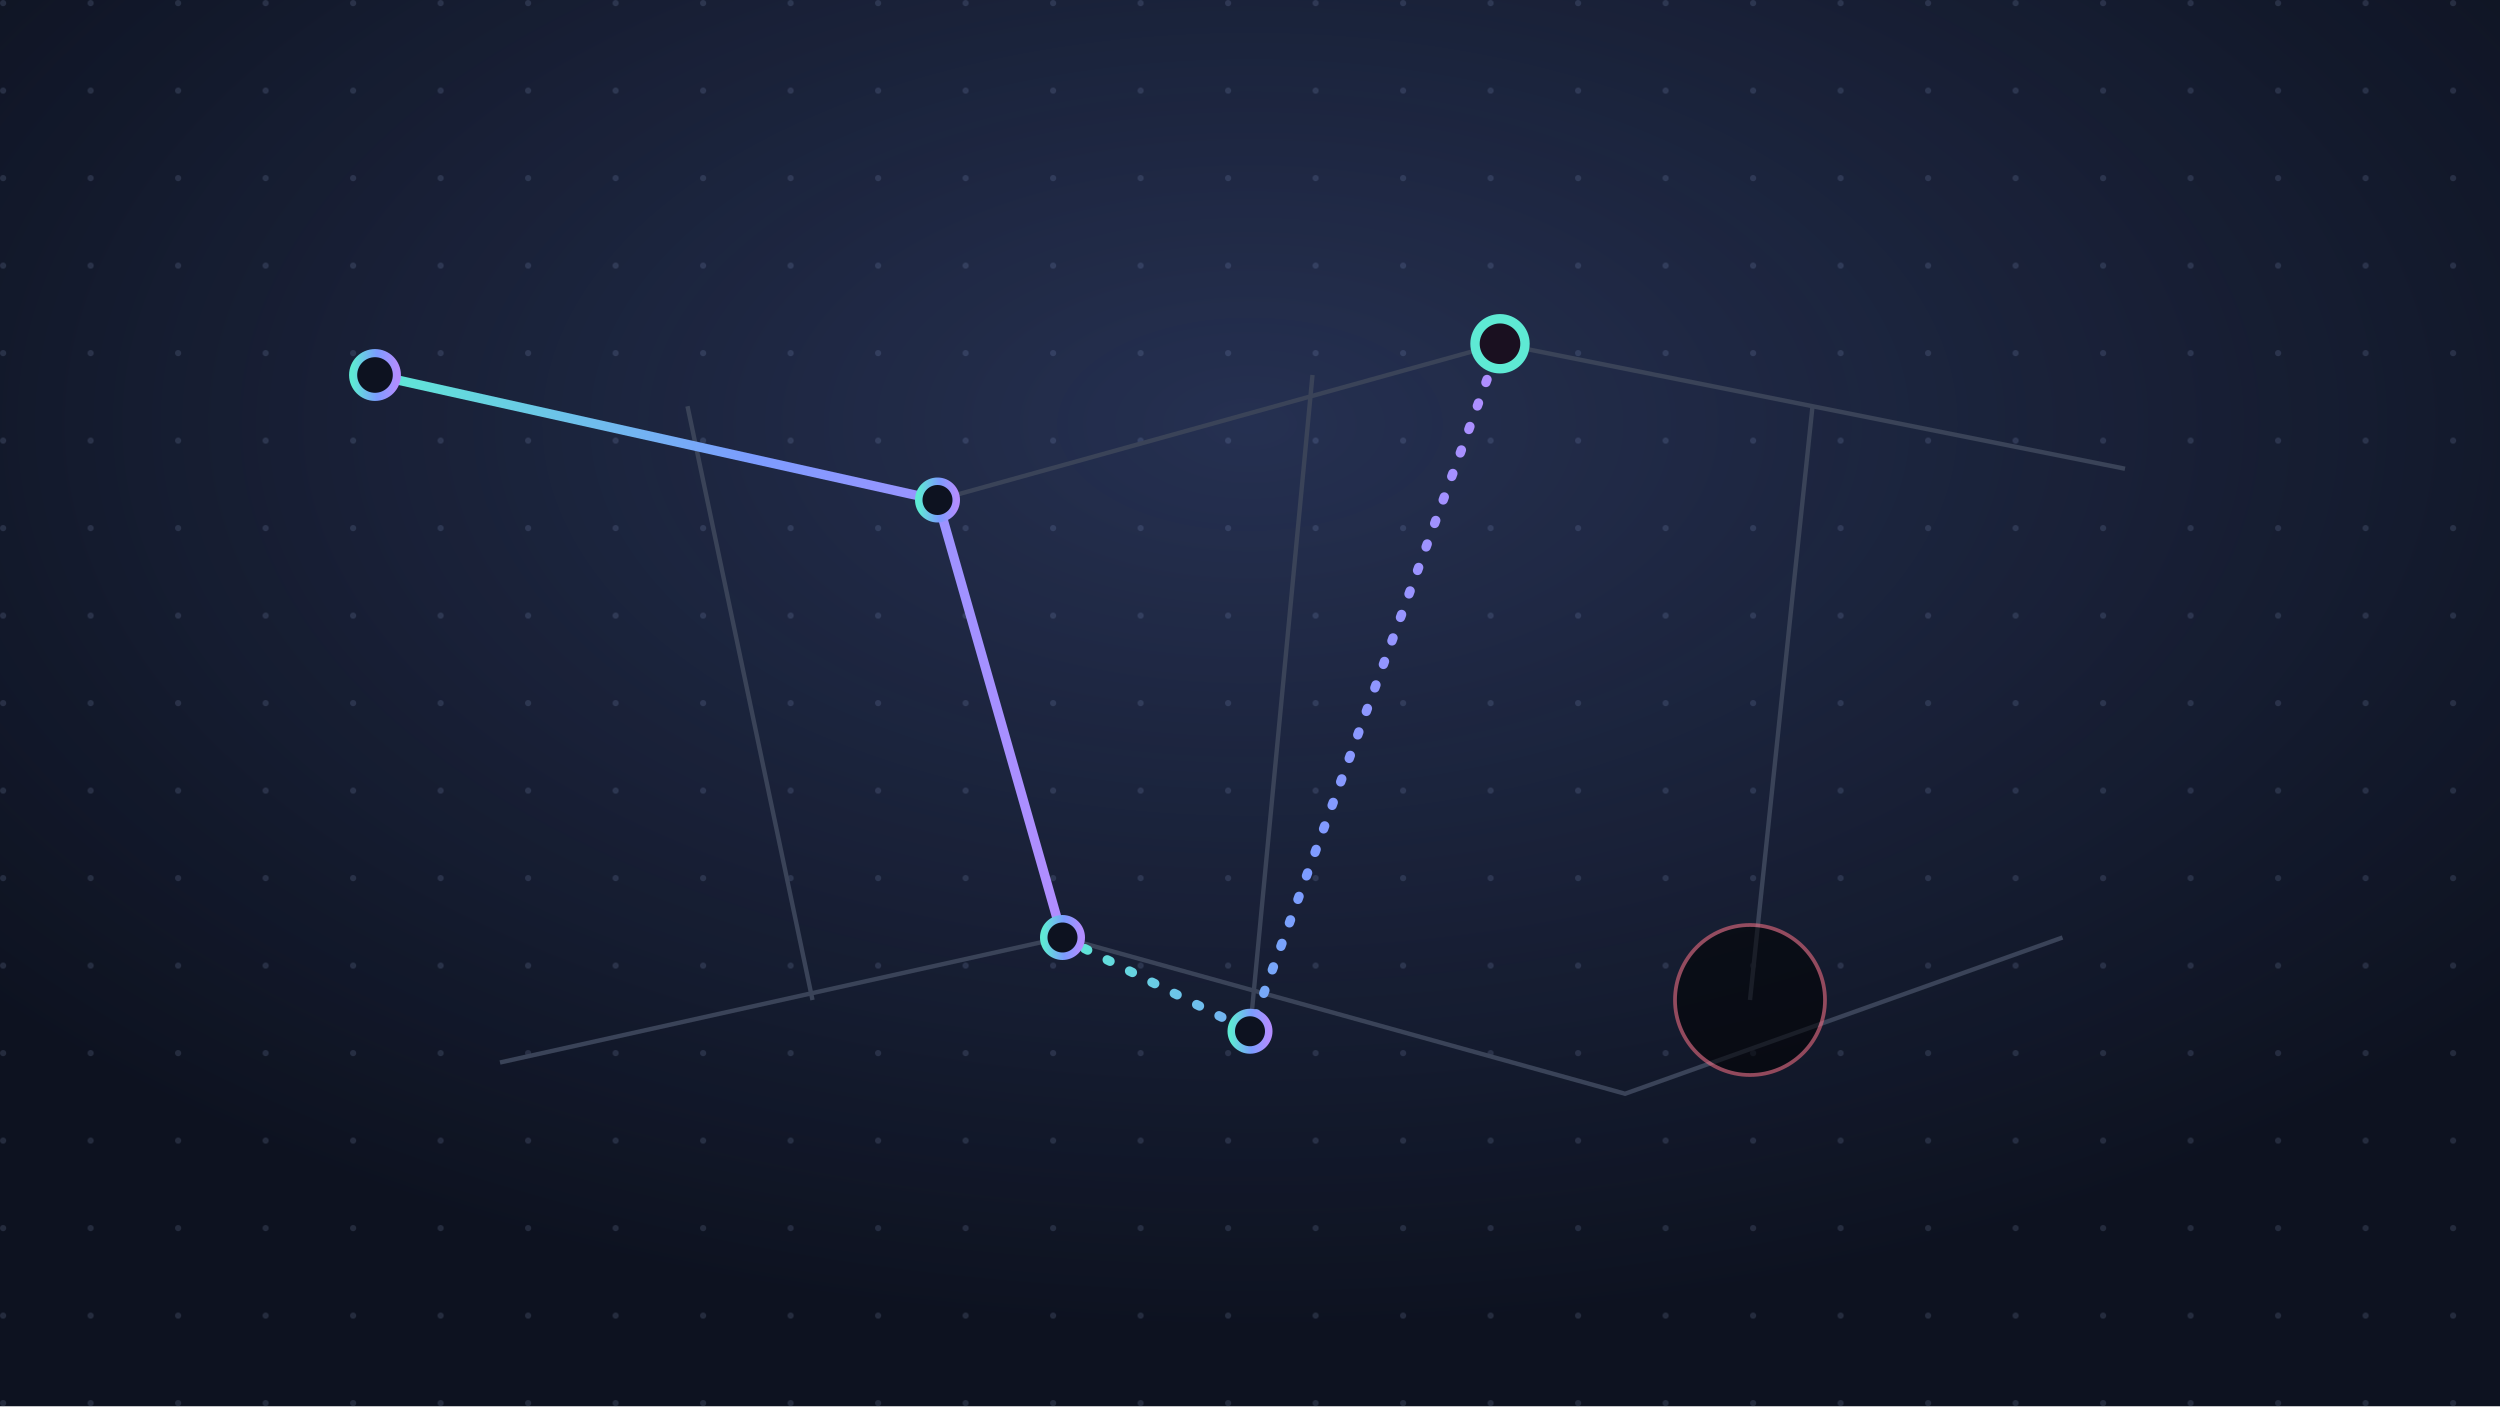
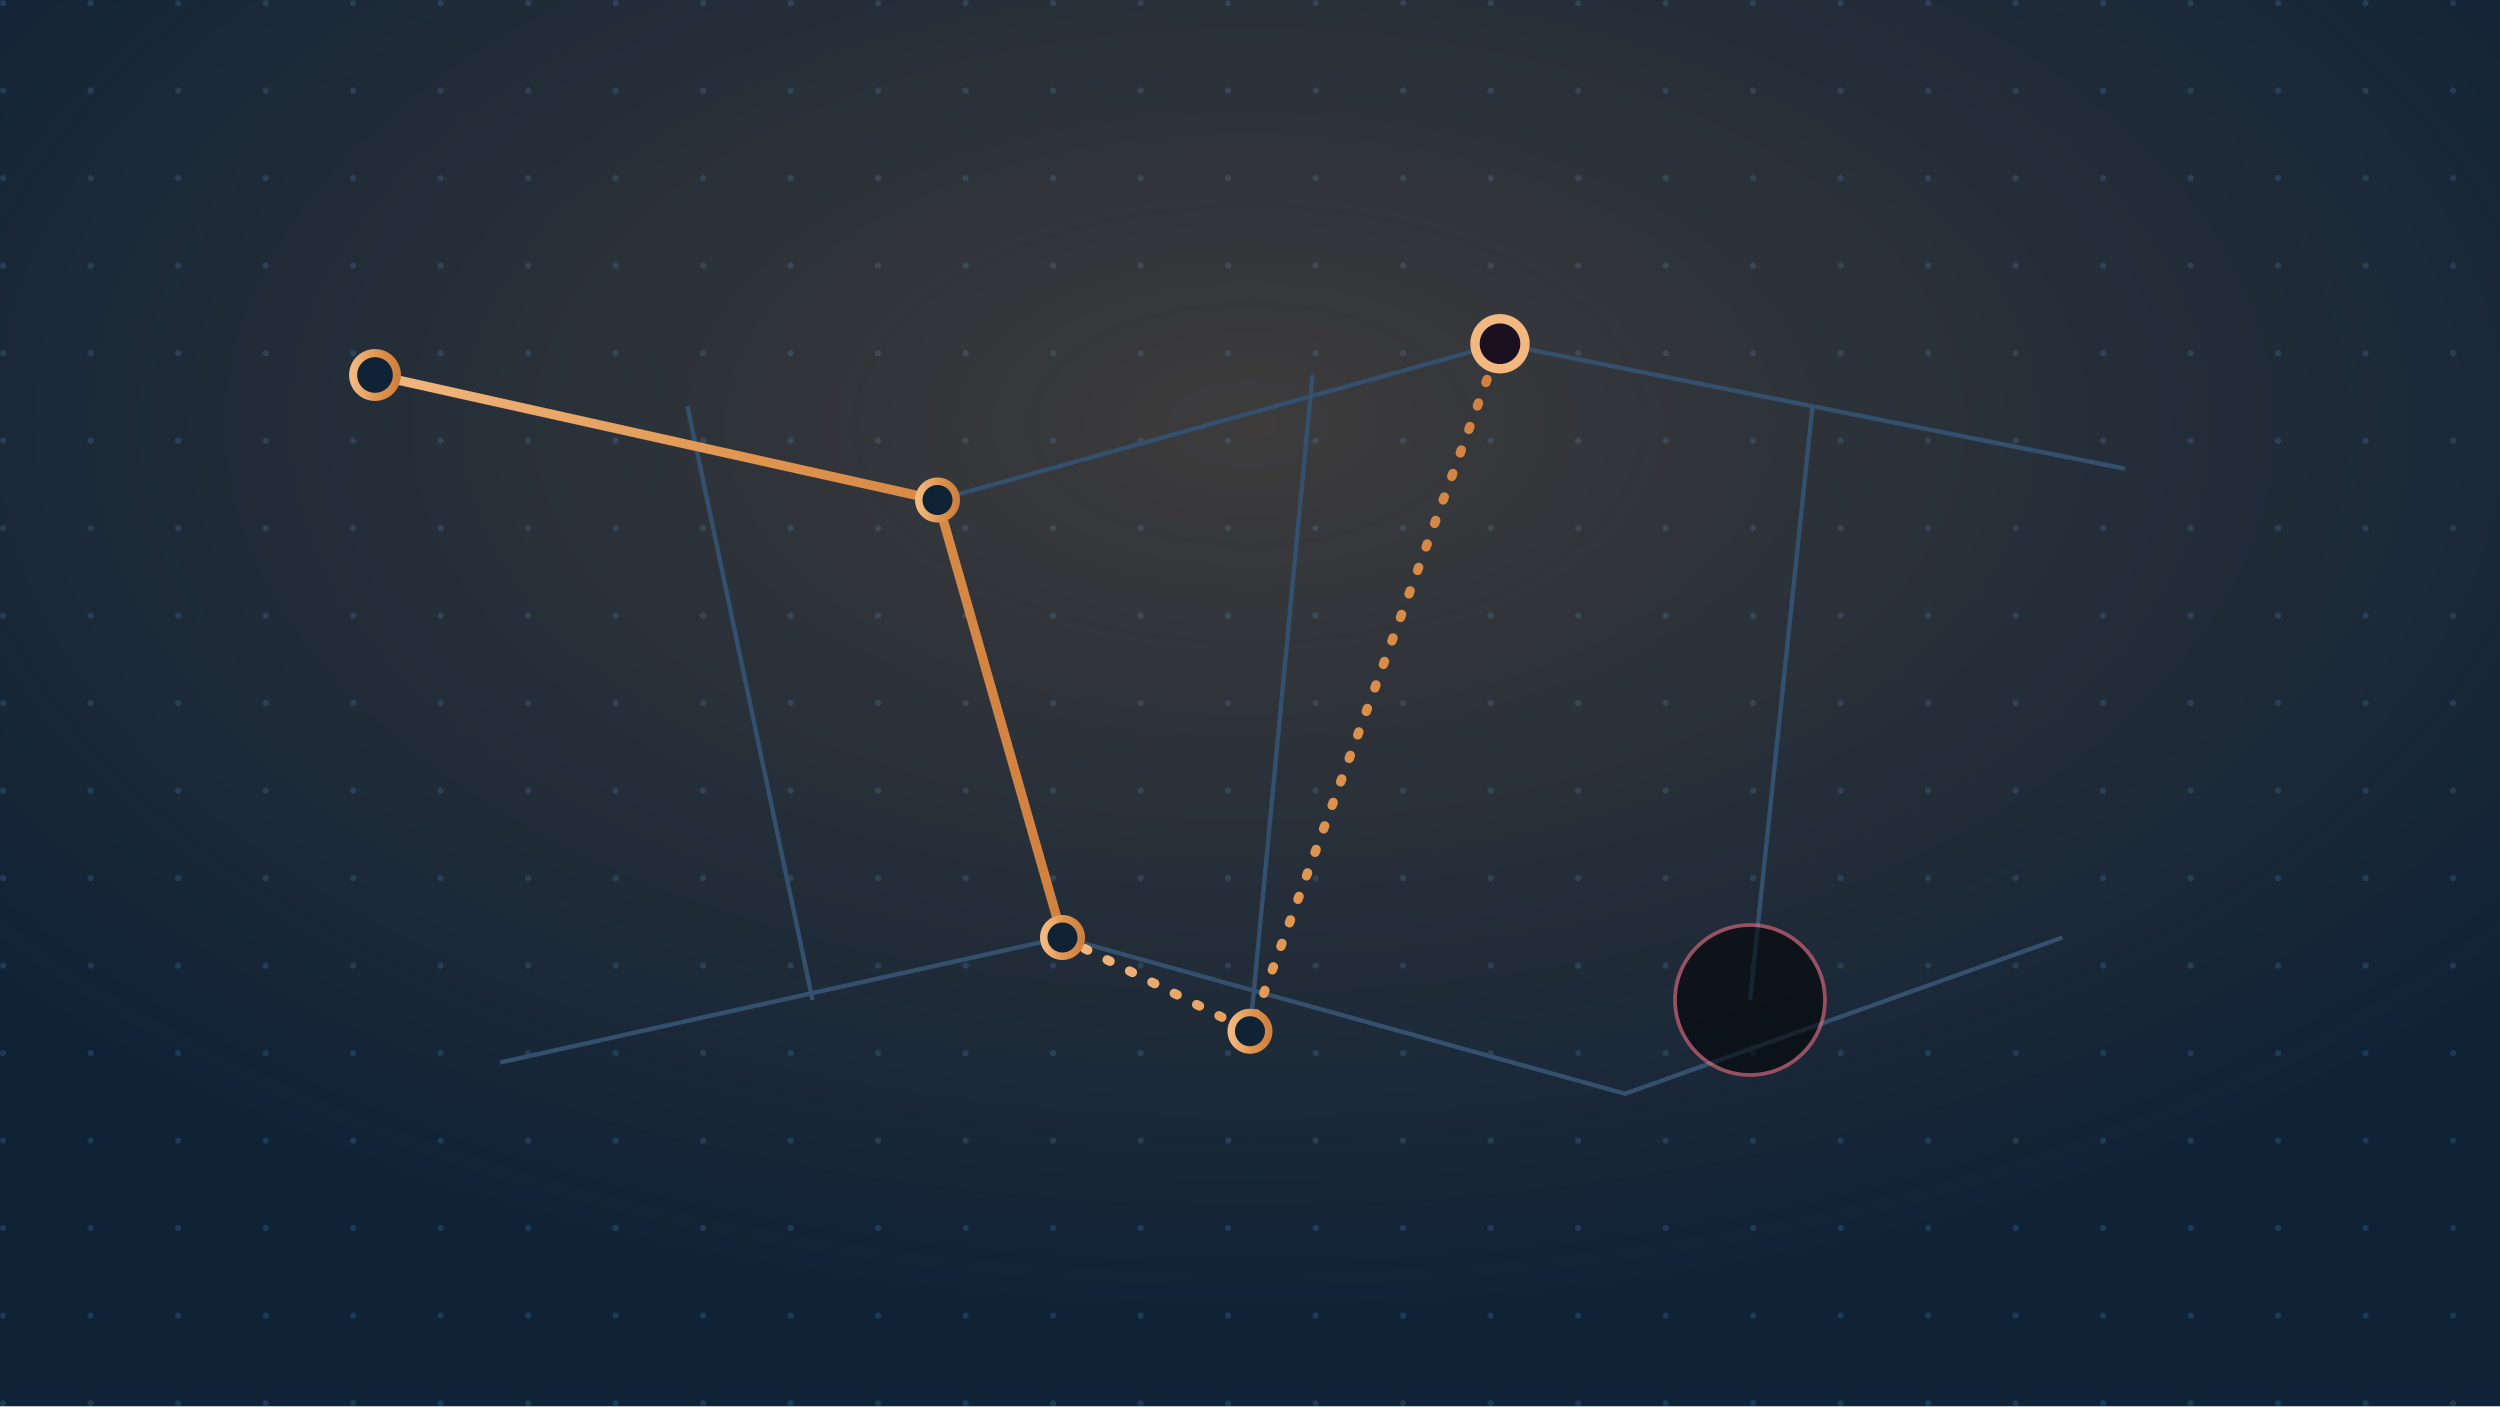
<svg xmlns="http://www.w3.org/2000/svg" viewBox="0 0 800 450">
  <defs>
    <linearGradient id="g" x1="0" y1="0" x2="1" y2="0">
-       <stop offset="0%" stop-color="#5eead4" />
-       <stop offset="55%" stop-color="#7c9cff" />
-       <stop offset="100%" stop-color="#b28dff" />
+       <stop offset="0%" stop-color="#f2b880" />
+       <stop offset="55%" stop-color="#e0954f" />
+       <stop offset="100%" stop-color="#d0803f" />
    </linearGradient>
    <radialGradient id="glow" cx="50%" cy="30%" r="65%">
-       <stop offset="0%" stop-color="#7c9cff" stop-opacity="0.22" />
-       <stop offset="100%" stop-color="#7c9cff" stop-opacity="0" />
+       <stop offset="0%" stop-color="#e0954f" stop-opacity="0.22" />
+       <stop offset="100%" stop-color="#e0954f" stop-opacity="0" />
    </radialGradient>
    <pattern id="dots" width="28" height="28" patternUnits="userSpaceOnUse">
-       <circle cx="1" cy="1" r="1" fill="#242b3d" />
+       <circle cx="1" cy="1" r="1" fill="#1d3a57" />
    </pattern>
  </defs>
-   <rect width="800" height="450" fill="#0d1220" />
+   <rect width="800" height="450" fill="#0f2236" />
  <rect width="800" height="450" fill="url(#dots)" />
  <rect width="800" height="450" fill="url(#glow)" />
-   <g stroke="#3a4358" stroke-width="1.4" fill="none">
+   <g stroke="#33506e" stroke-width="1.4" fill="none">
    <path d="M120 120 L300 160 L480 110 L680 150" />
    <path d="M160 340 L340 300 L520 350 L660 300" />
    <path d="M220 130 L260 320" />
    <path d="M420 120 L400 330" />
    <path d="M580 130 L560 320" />
  </g>
  <path d="M120 120 L300 160 L340 300" fill="none" stroke="url(#g)" stroke-width="3" stroke-linecap="round" stroke-linejoin="round" />
  <path d="M340 300 L400 330 L480 110" fill="none" stroke="url(#g)" stroke-width="3" stroke-dasharray="1 7" stroke-linecap="round" stroke-linejoin="round" />
-   <circle cx="120" cy="120" r="7" fill="#0d1220" stroke="url(#g)" stroke-width="2.6" />
-   <circle cx="300" cy="160" r="6" fill="#0d1220" stroke="url(#g)" stroke-width="2.4" />
-   <circle cx="340" cy="300" r="6" fill="#0d1220" stroke="url(#g)" stroke-width="2.4" />
-   <circle cx="400" cy="330" r="6" fill="#0d1220" stroke="url(#g)" stroke-width="2.4" />
-   <circle cx="480" cy="110" r="8" fill="#1a1020" stroke="#5eead4" stroke-width="3" />
+   <circle cx="120" cy="120" r="7" fill="#0f2236" stroke="url(#g)" stroke-width="2.6" />
+   <circle cx="300" cy="160" r="6" fill="#0f2236" stroke="url(#g)" stroke-width="2.4" />
+   <circle cx="340" cy="300" r="6" fill="#0f2236" stroke="url(#g)" stroke-width="2.4" />
+   <circle cx="400" cy="330" r="6" fill="#0f2236" stroke="url(#g)" stroke-width="2.4" />
+   <circle cx="480" cy="110" r="8" fill="#1a1020" stroke="#f2b880" stroke-width="3" />
  <g opacity="0.55" stroke="#fb7185" stroke-width="1.2">
    <circle cx="560" cy="320" r="14" />
    <circle cx="560" cy="320" r="24" />
  </g>
</svg>
